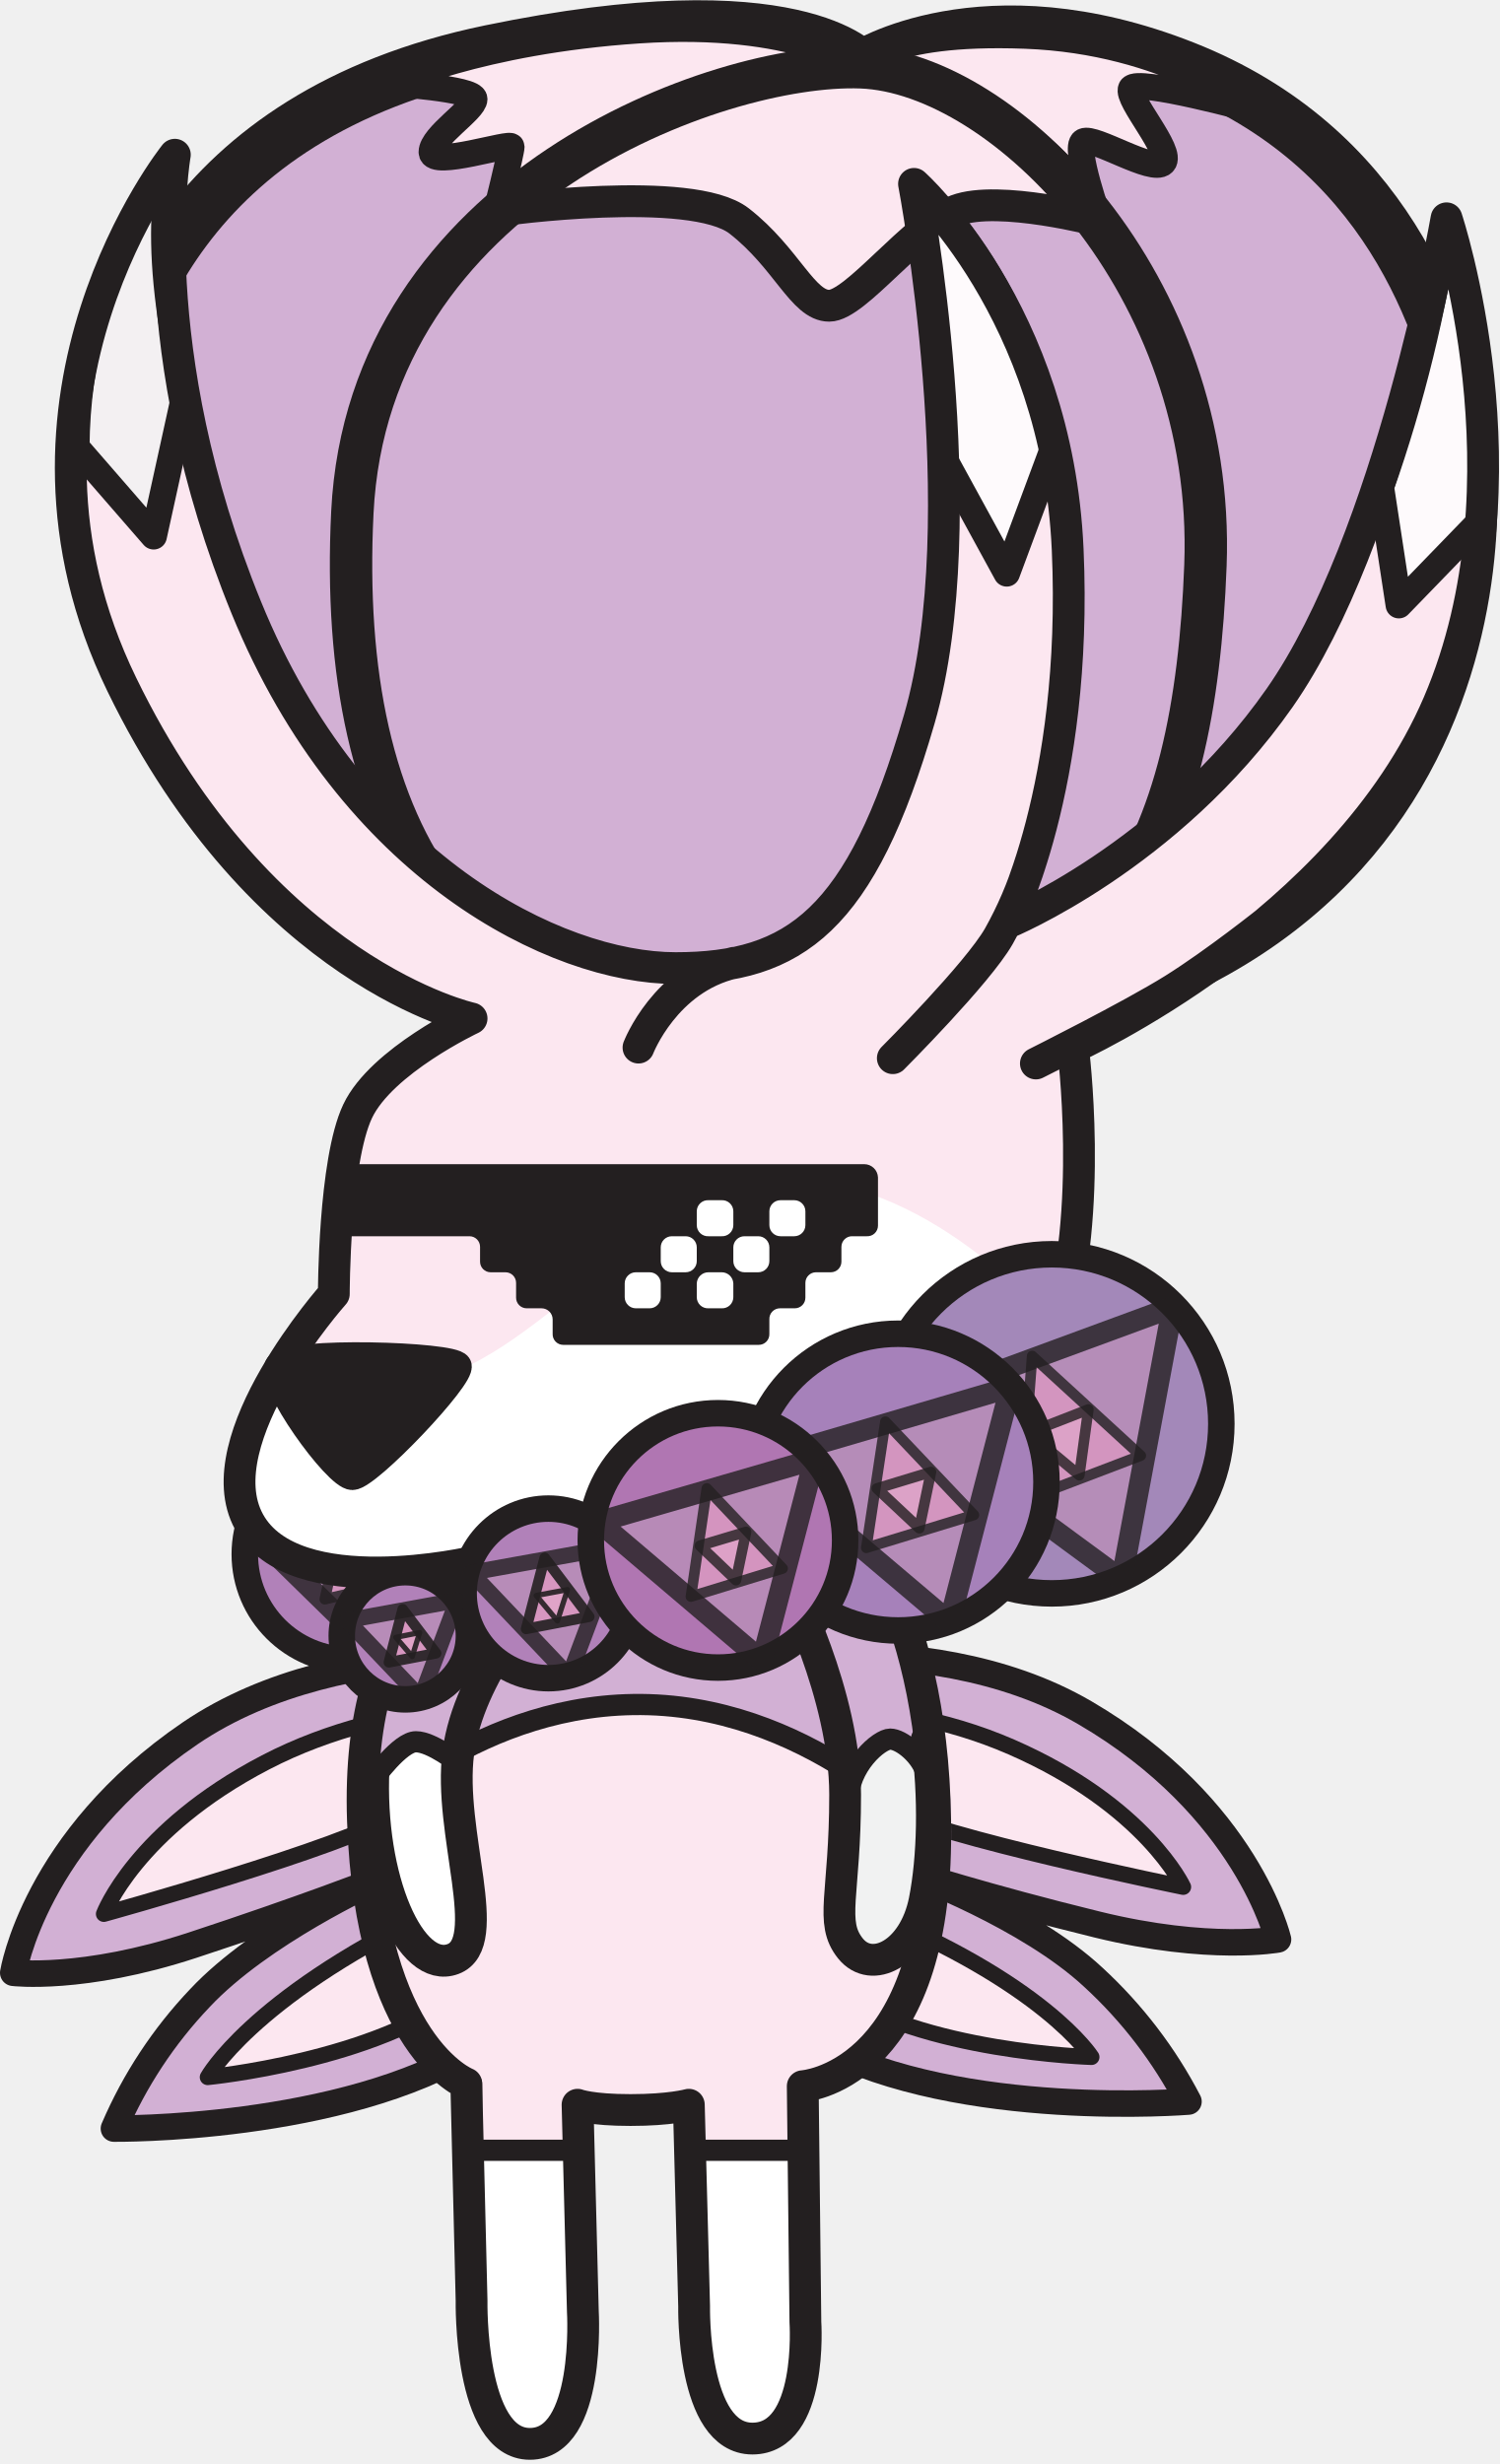
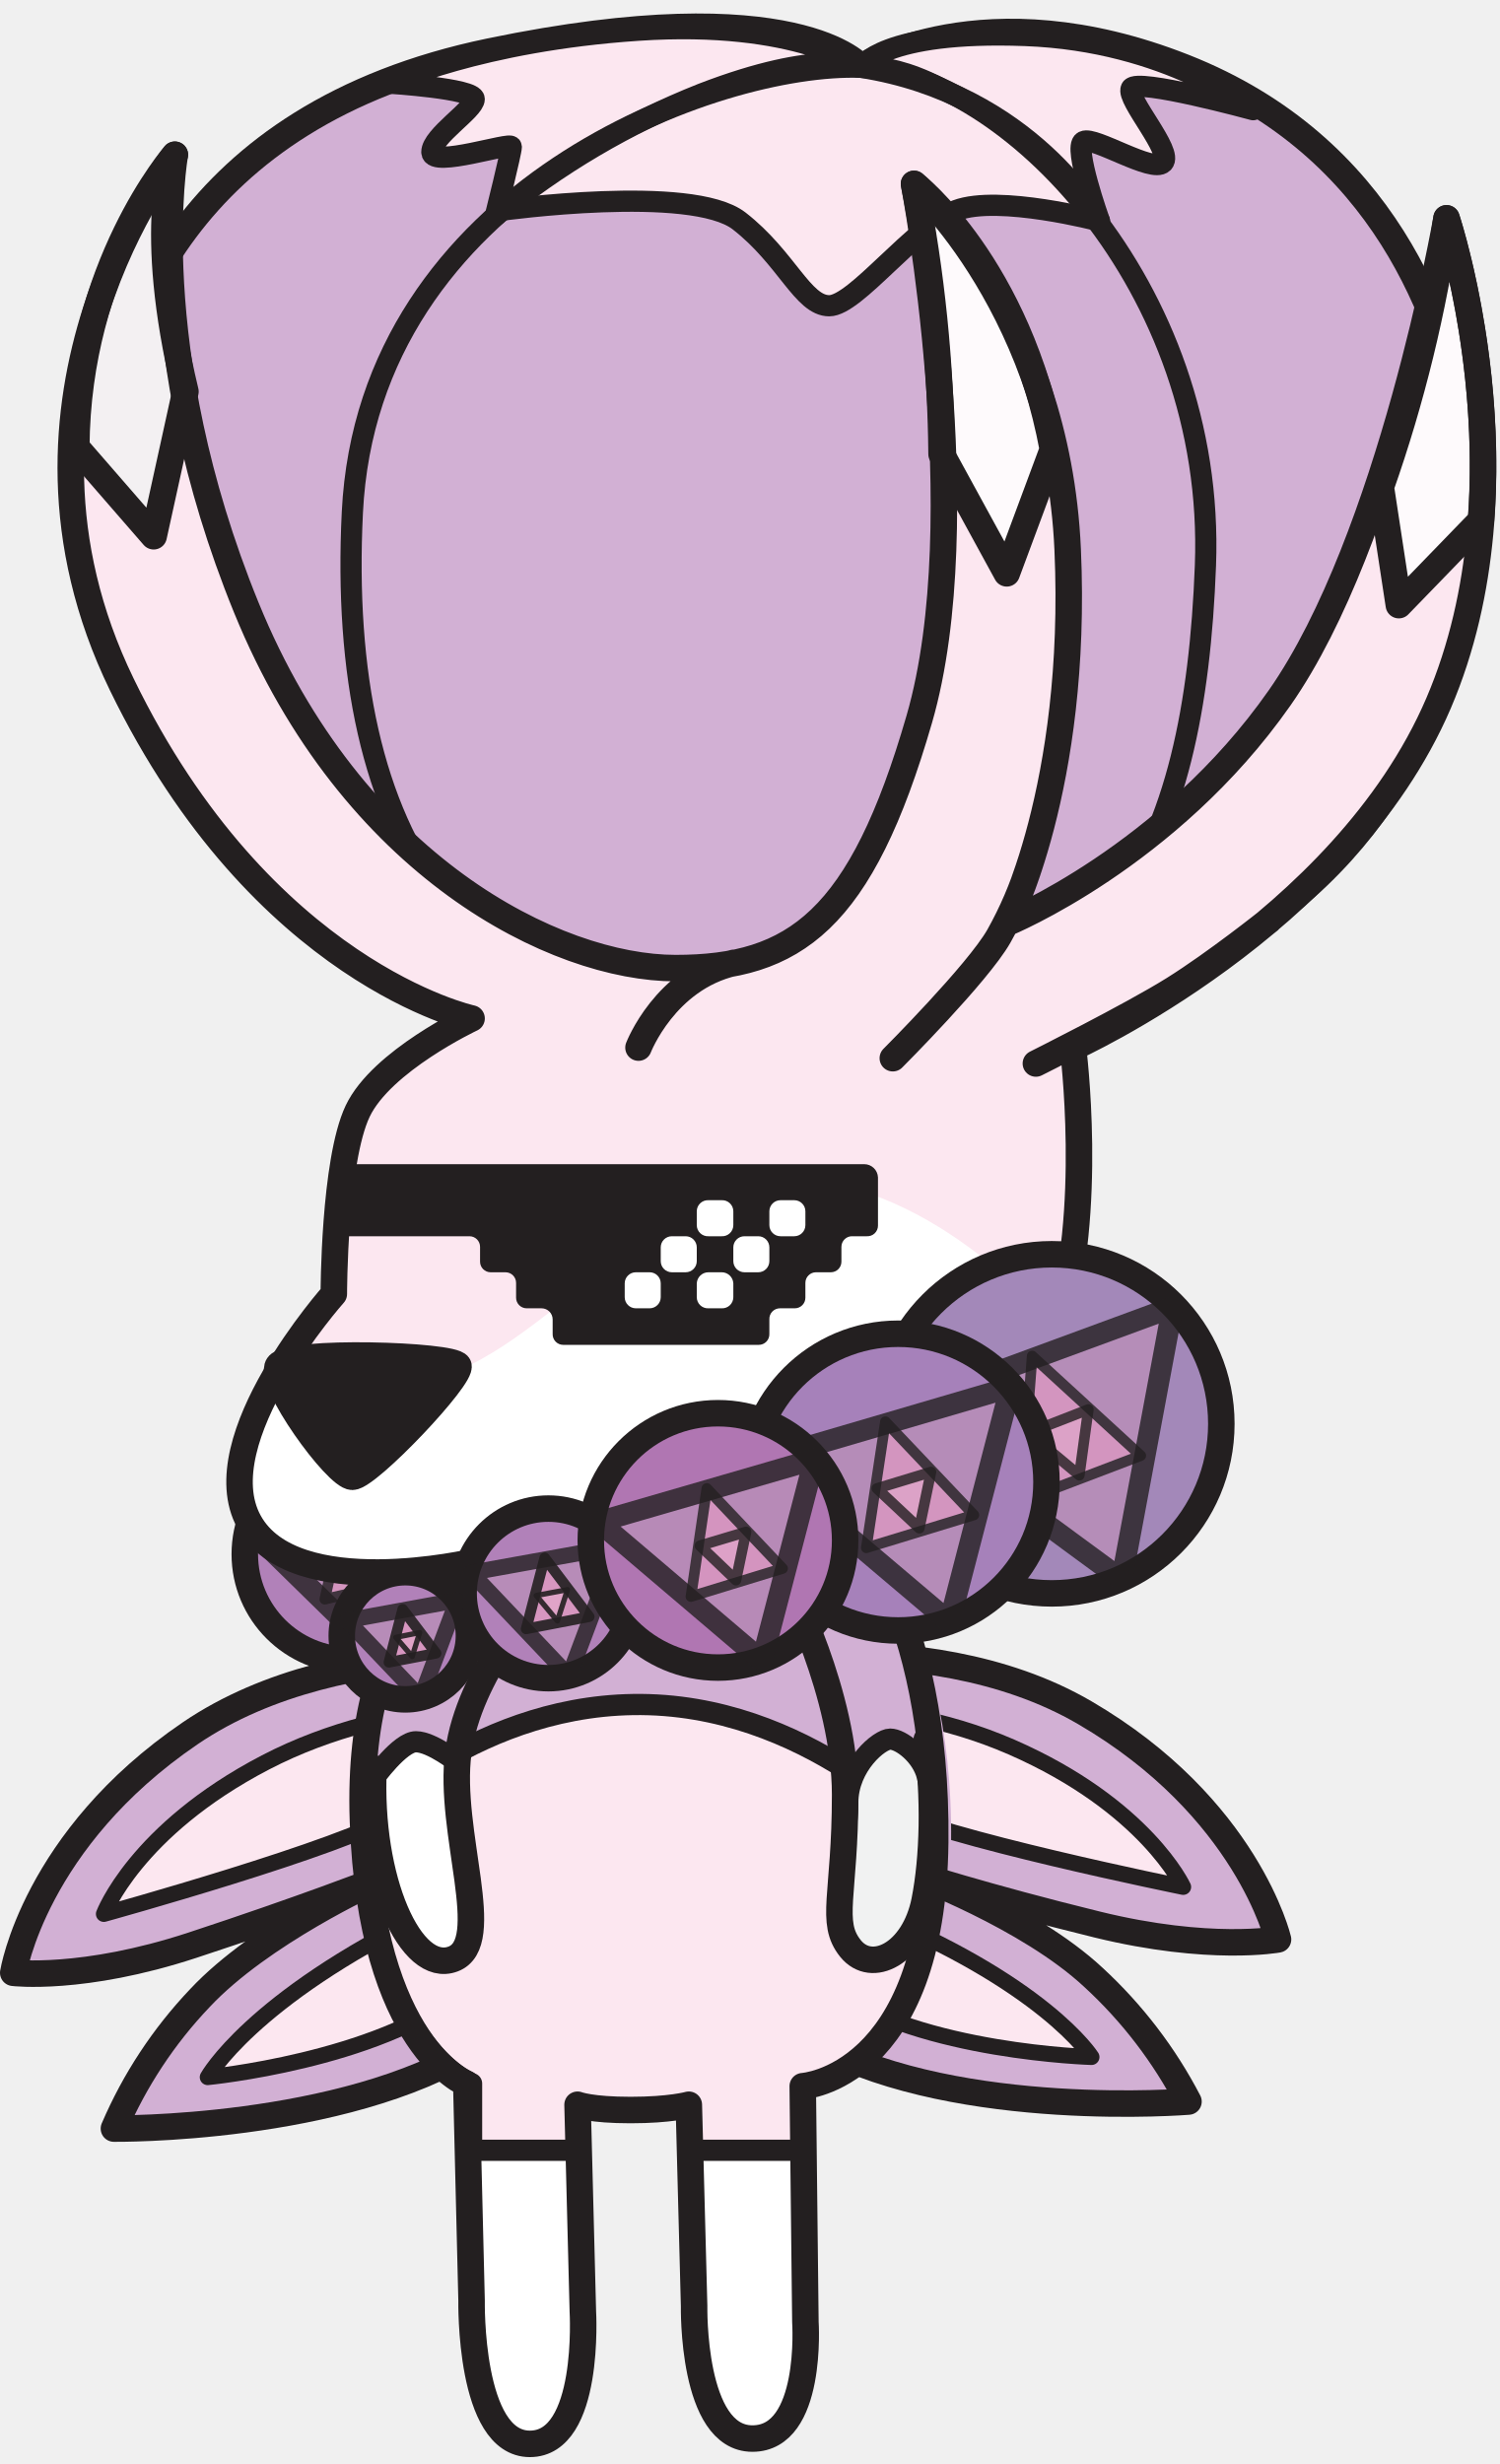
<svg xmlns="http://www.w3.org/2000/svg" viewBox="0 0 283 465">
  <g id="wings">
    <g>
      <path id="wings-left-outer" d="M110,313.5s-44.2-6.4-73.6,13.6S3,372.3,3,372.3s13.1,1.6,33.8-5.2,34.6-12.2,34.6-12.2-21.6,9.8-33.2,22.2A83.3,83.3,0,0,0,22,401.7s43.1.5,68.5-15.4,20.1-26.8,20.1-26.8Z" transform="translate(-0.5)" style="fill: #d2b0d4;stroke: #231f20;stroke-linecap: round;stroke-linejoin: round;stroke-width: 5px" />
      <path id="wings-left-inner" d="M102.3,321.8s-27.1-2-51.7,10.8-30.5,28.6-30.5,28.6,45.6-12.6,55.4-18.9,39.1,2.6,5.7,18.8S39.7,392,39.7,392s31.9-3.1,48-16.1,15.6-17.3,15.6-17.3Z" transform="translate(-0.5)" style="fill: #fce7f0;stroke: #231f20;stroke-linecap: round;stroke-linejoin: round;stroke-width: 3px" />
      <path id="wings-right-outer" d="M130.8,314.8s43.7-9.5,74.4,8.4S241.7,366,241.7,366s-12.9,2.4-34.1-2.8-35.4-9.8-35.4-9.8,22.3,8.2,34.7,19.8a85.3,85.3,0,0,1,17.9,23.4s-42.9,3.5-69.5-10.6-21.8-25.2-21.8-25.2Z" transform="translate(-0.5)" style="fill: #d2b0d4;stroke: #231f20;stroke-linecap: round;stroke-linejoin: round;stroke-width: 5px" />
      <path id="wings-right-inner" d="M139.1,322.5s26.9-3.9,52.3,7.2,32.4,26.4,32.4,26.4-46.3-9.4-56.5-15-38.9,5.3-4.3,19.1,43.5,28,43.5,28-32.1-.9-49-12.8-16.8-16.1-16.8-16.1Z" transform="translate(-0.5)" style="fill: #fce7f0;stroke: #231f20;stroke-linecap: round;stroke-linejoin: round;stroke-width: 3px" />
    </g>
  </g>
  <g id="lace-rear">
    <g id="orb">
      <g>
        <circle id="orb-bg" cx="66.2" cy="293.3" r="20" style="fill: #b181b9;stroke: #231f20;stroke-linecap: round;stroke-linejoin: round;stroke-width: 5px" />
        <polygon id="orb-triangle-outer" points="47.7 289.1 82.2 281.6 71.7 312.6 47.7 289.1" style="fill: #b98fb8;stroke: #231f20;stroke-linecap: round;stroke-linejoin: round;stroke-width: 4px;opacity: 0.8" />
        <g id="orb-triangle-mid" style="opacity: 0.8">
          <polygon points="65 285 76 298.4 61.3 301.8 65 285" style="fill: #e39ac3;opacity: 0.8" />
          <polygon points="65 285 76 298.4 61.3 301.8 65 285" style="fill: none;stroke: #231f20;stroke-linecap: round;stroke-linejoin: round;stroke-width: 2px" />
        </g>
        <g id="orb-triangle-inner" style="opacity: 0.8">
          <polygon points="68.5 299.7 63.3 294 70.7 292.2 68.5 299.7" style="fill: #ecb7d4;opacity: 0.48" />
          <polygon points="68.5 299.7 63.3 294 70.7 292.2 68.5 299.7" style="fill: none;stroke: #231f20;stroke-linecap: round;stroke-linejoin: round;stroke-width: 2px" />
        </g>
      </g>
    </g>
  </g>
  <g id="onion">
    <g>
-       <path id="onion-outer-outline" d="M20,83.7c2-21,15-62,73-74s70,3,70,3,23-15,61,0,49,48,53,68,4,116-125,116S18,104.7,20,83.7Z" transform="translate(-0.5)" style="fill: #d2b0d4;stroke: #231f20;stroke-linecap: round;stroke-linejoin: round;stroke-width: 10px" />
-       <path id="onion-right-accent" d="M237,20.7s-16-13-43-14-31,6-31,6,9.9-1.6,25,10.7,20,18.3,20,18.3-5-14-3-15,13,6,15,4-7-12-6-14S237,20.7,237,20.7Z" transform="translate(-0.5)" style="fill: #fce7f0;stroke: #231f20;stroke-linecap: round;stroke-linejoin: round;stroke-width: 5px" />
-       <path id="onion-center-accent" d="M95,39.7s36-5,45,2,12,16,17,16,16-15,24-18,27,2,27,2-13-24-45-29S95,39.7,95,39.7Z" transform="translate(-0.5)" style="fill: #fce7f0;stroke: #231f20;stroke-linecap: round;stroke-linejoin: round;stroke-width: 6px" />
-       <path id="onion-left-accent" d="M74,15.7s16,1,16,3-8,7-8,10,15-2,15-1-3,13-3,13a145.7,145.7,0,0,1,39-23c22.3-8.6,30-5,30-5s-12-9-42-7S74,15.7,74,15.7Z" transform="translate(-0.5)" style="fill: #fce7f0;stroke: #231f20;stroke-linecap: round;stroke-linejoin: round;stroke-width: 5px" />
-       <path id="onion-inner-outline" d="M163,12.7c-27-1-93,23-96,84s21,100,82,100,77-37,79-90S190,13.7,163,12.7Z" transform="translate(-0.5)" style="fill: none;stroke: #231f20;stroke-linecap: round;stroke-linejoin: round;stroke-width: 8px" />
+       <path id="onion-outer-outline" d="M20,83.7c2-21,15-62,73-74s70,3,70,3,23-15,61,0,49,48,53,68,4,116-125,116S18,104.7,20,83.7Z" transform="translate(-0.5)" style="fill: #d2b0d4;stroke: #231f20;stroke-linecap: round;stroke-linejoin: round;stroke-width: 5px" />
+       <path id="onion-right-accent" d="M237,20.7s-16-13-43-14-31,6-31,6,9.9-1.6,25,10.7,20,18.3,20,18.3-5-14-3-15,13,6,15,4-7-12-6-14S237,20.7,237,20.7Z" transform="translate(-0.5)" style="fill: #fce7f0;stroke: #231f20;stroke-linecap: round;stroke-linejoin: round;stroke-width: 4px" />
+       <path id="onion-center-accent" d="M95,39.7s36-5,45,2,12,16,17,16,16-15,24-18,27,2,27,2-13-24-45-29S95,39.7,95,39.7Z" transform="translate(-0.5)" style="fill: #fce7f0;stroke: #231f20;stroke-linecap: round;stroke-linejoin: round;stroke-width: 4px" />
+       <path id="onion-left-accent" d="M74,15.7s16,1,16,3-8,7-8,10,15-2,15-1-3,13-3,13a145.7,145.7,0,0,1,39-23c22.3-8.6,30-5,30-5s-12-9-42-7S74,15.7,74,15.7Z" transform="translate(-0.5)" style="fill: #fce7f0;stroke: #231f20;stroke-linecap: round;stroke-linejoin: round;stroke-width: 4px" />
+       <path id="onion-inner-outline" d="M163,12.7c-27-1-93,23-96,84s21,100,82,100,77-37,79-90S190,13.7,163,12.7Z" transform="translate(-0.5)" style="fill: none;stroke: #231f20;stroke-linecap: round;stroke-linejoin: round;stroke-width: 4px" />
    </g>
  </g>
  <g id="body">
    <path id="outer-bg" d="M89.5,192.2s-39.5-8.5-66-63,10-100,10-100S27,65.7,47,114.7s58.5,68,81,68,35-9,46-47-1-101-1-101,27,24,29,69-11.5,70.5-11.5,70.5S221,161.7,242,131.7s31.5-90.5,31.5-90.5S290,90.7,272,132.7s-69,65-69,65,4,31-3,53-40,35-40,35,17.5,17.5,17,62-25,46-25,46l.5,44.5s1.5,22-10,22-11-25-11-25l-1-38s-3.5,1-11,1-10-1-10-1l1,39s1.5,25-10,25-11-27-11-27l-1-41s-18-7-19.5-49.5,21-49,21-49-34,8-42.5-7.5,16-44,16-44,0-24,4.5-33.5S89.5,192.2,89.5,192.2ZM196,200.7s18-9,26-14,18-13,18-13m-71,26s16-16,20-23a71.3,71.3,0,0,0,6-14m-39,9s-4,7-17,10-18,16-18,16" transform="translate(-0.5)" style="fill: #fff" />
    <path id="head-accent" d="M200,250.7c7-22,3-53,3-53s51-23,69-65,1.5-91.5,1.5-91.5S261,101.7,240,131.7s-49.5,42.5-49.5,42.5S204,148.7,202,103.7s-29-69-29-69,10,63-1,101-21.5,47-44,47-60-23-79-68S33.5,29.2,33.5,29.2s-36.5,45.5-10,100,66,63,66,63-17,8-21.5,17.5-4.5,33.5-4.5,33.5-9.4,11.6-7.5,15.5,12,3,23,2c22-2,44-38,71-38S200,250.7,200,250.7Z" transform="translate(-0.5)" style="fill: #fce7f0" />
    <path id="body-dark-accent" d="M180,347.7c.5-44.5-20-62-20-62s-65,7-69,9-23.5,6.5-22,49c0,0,22-17,53-18S180,347.7,180,347.7Z" transform="translate(-0.5)" style="fill: #d2b0d4" />
    <path id="body-light-accent" d="M177,347.7c-.5,44.5-25,46-25,46v12.1H130.8l-.3-8.6s-3.5,1-11,1-10-1-10-1l.3,8.6H89.5V393.2s-19-7-20.5-49.5c0,0,22-23,54-22S177,347.7,177,347.7Z" transform="translate(-0.5)" style="fill: #fce7f0;stroke: #231f20;stroke-linecap: round;stroke-linejoin: round;stroke-width: 4px" />
    <path id="right-arm-accent" d="M168.5,328.2c2,0,6,3,7,7s2.1,15.5.5,23.5c-2,10-11,14-15,9s-.5-20.5-.5-27.5S166.5,328.2,168.5,328.2Z" transform="translate(-0.5)" style="fill: #f1f2f2;stroke: #231f20;stroke-linecap: round;stroke-linejoin: round;stroke-width: 4px" />
-     <path id="right-arm" d="M149,298.7s11,21,11,40-3,24,1,29,12,1,14-9c1.6-8.1,1.9-19.5.4-30.4" transform="translate(-0.5)" style="fill: none;stroke: #231f20;stroke-linecap: round;stroke-linejoin: round;stroke-width: 6px" />
+     <path id="right-arm" d="M149,298.7s11,21,11,40-3,24,1,29,12,1,14-9c1.6-8.1,1.9-19.5.4-30.4" transform="translate(-0.5)" style="fill: none;stroke: #231f20;stroke-linecap: round;stroke-linejoin: round;stroke-width: 5px" />
    <path id="left-arm-accent" d="M87,332.7c-2,15,7,34-1,37s-16-13-15-34c0,0,5-7,8-7S87,332.7,87,332.7Z" transform="translate(-0.5)" style="fill: #fff;stroke: #231f20;stroke-linecap: round;stroke-linejoin: round;stroke-width: 4px" />
-     <path id="left-arm" d="M102,301.7s-13,14-15,29,7,36-1,39-16-15-15-36" transform="translate(-0.5)" style="fill: none;stroke: #231f20;stroke-linecap: round;stroke-linejoin: round;stroke-width: 6px" />
+     <path id="left-arm" d="M102,301.7s-13,14-15,29,7,36-1,39-16-15-15-36" transform="translate(-0.5)" style="fill: none;stroke: #231f20;stroke-linecap: round;stroke-linejoin: round;stroke-width: 5px" />
    <path id="tendril-right-accent" d="M280,98.2c2.3-30.6-6.5-57-6.5-57a265.4,265.4,0,0,1-12.4,50.7l3.4,22.3Z" transform="translate(-0.5)" style="fill: #fff;fill-opacity: 0.8;stroke: #231f20;stroke-linecap: round;stroke-linejoin: round;stroke-width: 5px" />
    <path id="tendril-middle-accent" d="M199.2,84.8C192.7,50,173,34.7,173,34.7a277.2,277.2,0,0,1,5.2,51l12.3,22.5Z" transform="translate(-0.5)" style="fill: #fff;fill-opacity: 0.8;stroke: #231f20;stroke-linecap: round;stroke-linejoin: round;stroke-width: 5px" />
    <path id="tendril-left-accent" d="M35.5,73.9c-7.6-31.6-2-44.7-2-44.7S15.1,50.3,14.9,84.4l14.6,16.8Z" transform="translate(-0.5)" style="fill: #f1f2f2;fill-opacity: 0.8;stroke: #231f20;stroke-linecap: round;stroke-linejoin: round;stroke-width: 5px" />
-     <path id="eye-right-smile" d="M110,243.3s8.1-12.6,20-15.6a19.6,19.6,0,0,1,19,5" transform="translate(-0.5)" style="fill: none;stroke: #231f20;stroke-linecap: round;stroke-linejoin: round;stroke-width: 6px" />
+     <path id="eye-right-smile" d="M110,243.3s8.1-12.6,20-15.6a19.6,19.6,0,0,1,19,5" transform="translate(-0.5)" style="fill: none;stroke: #231f20;stroke-linecap: round;stroke-linejoin: round;stroke-width: 5px" />
    <g id="sunglasses">
      <path id="sunglasses-obj" d="M64.3,219.7h99.3a2.6,2.6,0,0,1,2.6,2.5v9.1a2,2,0,0,1-2.1,2h-2.7a2,2,0,0,0-2.1,2v2.8a2,2,0,0,1-2,2h-2.8a2,2,0,0,0-2,2v2.8a2,2,0,0,1-2,2h-2.8a2,2,0,0,0-2,2.1v2.7a2,2,0,0,1-2,2.1H106.8a2,2,0,0,1-2-2.1V249a2.1,2.1,0,0,0-2.1-2.1H99.9a2,2,0,0,1-2-2v-2.8a2,2,0,0,0-2-2H93.1a2,2,0,0,1-2-2v-2.8a2,2,0,0,0-2-2H64.3" transform="translate(-0.5)" style="fill: #231f20" />
      <path id="sunglasses-sheen" d="M152.5,228.6v2.6a2.1,2.1,0,0,1-2.1,2.1h-2.6a2.1,2.1,0,0,1-2.1-2.1v-2.6a2.1,2.1,0,0,1,2.1-2.1h2.6A2.1,2.1,0,0,1,152.5,228.6Zm-6.8,6.8V238a2.1,2.1,0,0,1-2.1,2.1H141a2.1,2.1,0,0,1-2.1-2.1v-2.6a2.1,2.1,0,0,1,2.1-2.1h2.6A2.1,2.1,0,0,1,145.7,235.4Zm-9-2.1h-2.5a2.1,2.1,0,0,1-2.2-2.1v-2.6a2.1,2.1,0,0,1,2.2-2.1h2.5a2.1,2.1,0,0,1,2.2,2.1v2.6A2.1,2.1,0,0,1,136.7,233.3Zm-4.7,2.1V238a2.1,2.1,0,0,1-2.1,2.1h-2.6a2.1,2.1,0,0,1-2.1-2.1v-2.6a2.1,2.1,0,0,1,2.1-2.1h2.6A2.1,2.1,0,0,1,132,235.4Zm-6.8,6.8v2.6a2.1,2.1,0,0,1-2.1,2.1h-2.6a2.1,2.1,0,0,1-2.1-2.1v-2.6a2.1,2.1,0,0,1,2.1-2.1h2.6A2.1,2.1,0,0,1,125.2,242.2Zm9-2.1h2.5a2.2,2.2,0,0,1,2.2,2.1v2.6a2.1,2.1,0,0,1-2.2,2.1h-2.5a2.1,2.1,0,0,1-2.2-2.1v-2.6A2.2,2.2,0,0,1,134.2,240.1Z" transform="translate(-0.5)" style="fill: #fff" />
    </g>
-     <path id="body-outer-outline" d="M89.5,192.2s-39.5-8.5-66-63,10-100,10-100S27,65.7,47,114.7s58.5,68,81,68,35-9,46-47-1-101-1-101,27,24,29,69-11.5,70.5-11.5,70.5S221,161.7,242,131.7s31.5-90.5,31.5-90.5S290,90.7,272,132.7s-69,65-69,65,4,31-3,53-40,35-40,35,17.5,17.5,17,62-25,46-25,46l.5,44.5s1.5,22-10,22-11-25-11-25l-1-38s-3.5,1-11,1-10-1-10-1l1,39s1.5,25-10,25-11-27-11-27l-1-41s-18-7-19.5-49.5,21-49,21-49-34,8-42.5-7.5,16-43,16-43,0-25,4.5-34.5S89.5,192.2,89.5,192.2ZM196,200.7s18-9,26-14,18-13,18-13m-71,26s16-16,20-23a71.3,71.3,0,0,0,6-14m-56,19c-13,3-18,16-18,16" transform="translate(-0.5)" style="fill: none;stroke: #231f20;stroke-linecap: round;stroke-linejoin: round;stroke-width: 6px" />
+     <path id="body-outer-outline" d="M89.5,192.2s-39.5-8.5-66-63,10-100,10-100S27,65.7,47,114.7s58.5,68,81,68,35-9,46-47-1-101-1-101,27,24,29,69-11.5,70.5-11.5,70.5S221,161.7,242,131.7s31.5-90.5,31.5-90.5S290,90.7,272,132.7s-69,65-69,65,4,31-3,53-40,35-40,35,17.5,17.5,17,62-25,46-25,46l.5,44.5s1.5,22-10,22-11-25-11-25l-1-38s-3.5,1-11,1-10-1-10-1l1,39s1.5,25-10,25-11-27-11-27l-1-41s-18-7-19.5-49.5,21-49,21-49-34,8-42.5-7.5,16-43,16-43,0-25,4.5-34.5S89.5,192.2,89.5,192.2ZM196,200.7s18-9,26-14,18-13,18-13m-71,26s16-16,20-23a71.3,71.3,0,0,0,6-14m-56,19c-13,3-18,16-18,16" transform="translate(-0.5)" style="fill: none;stroke: #231f20;stroke-linecap: round;stroke-linejoin: round;stroke-width: 5px" />
    <path id="nose" d="M53,257.7c2-3,33-2,34,0s-17,21-20,21S51,260.7,53,257.7Z" transform="translate(-0.5)" style="fill: #231f20;stroke: #231f20;stroke-linecap: round;stroke-linejoin: round;stroke-width: 5px" />
  </g>
  <g id="lace-front">
    <g id="orb-2">
      <circle id="orb-bg-2" cx="198.5" cy="268.7" r="32" style="fill: #a388b9;stroke: #231f20;stroke-linecap: round;stroke-linejoin: round;stroke-width: 5px" />
      <polygon id="orb-triangle-outer-2" points="168.3 266.2 221.3 246.7 211.7 298.1 168.3 266.2" style="fill: #b98fb8;stroke: #231f20;stroke-linecap: round;stroke-linejoin: round;stroke-width: 4px;opacity: 0.8" />
      <g id="orb-triangle-mid-2" style="opacity: 0.8">
        <polygon points="194.8 255.9 215.3 274.7 192.7 283.3 194.8 255.9" style="fill: #e39ac3;opacity: 0.8" />
        <polygon points="194.8 255.9 215.3 274.7 192.7 283.3 194.8 255.9" style="fill: none;stroke: #231f20;stroke-linecap: round;stroke-linejoin: round;stroke-width: 2px" />
      </g>
      <g id="orb-triangle-inner-2" style="opacity: 0.8">
        <polygon points="203.7 278.4 194.1 270.4 205.4 266 203.7 278.4" style="fill: #ecb7d4;opacity: 0.48" />
        <polygon points="203.7 278.4 194.1 270.4 205.4 266 203.7 278.4" style="fill: none;stroke: #231f20;stroke-linecap: round;stroke-linejoin: round;stroke-width: 2px" />
      </g>
    </g>
    <g id="orb-3">
      <circle id="orb-bg-3" cx="169.5" cy="279.7" r="28" style="fill: #a681ba;stroke: #231f20;stroke-linecap: round;stroke-linejoin: round;stroke-width: 5px" />
      <polygon id="orb-triangle-outer-3" points="143.3 275.7 190.7 261.8 179.2 306.1 143.3 275.7" style="fill: #b98fb8;stroke: #231f20;stroke-linecap: round;stroke-linejoin: round;stroke-width: 4px;opacity: 0.8" />
      <g id="orb-triangle-mid-3" style="opacity: 0.8">
        <polygon points="167.1 268.3 183.8 285.9 163.5 292.1 167.1 268.3" style="fill: #e39ac3;opacity: 0.8" />
        <polygon points="167.1 268.3 183.8 285.9 163.5 292.1 167.1 268.3" style="fill: none;stroke: #231f20;stroke-linecap: round;stroke-linejoin: round;stroke-width: 2px" />
      </g>
      <g id="orb-triangle-inner-3" style="opacity: 0.8">
        <polygon points="173.5 288.4 165.5 280.9 175.7 277.8 173.5 288.4" style="fill: #ecb7d4;opacity: 0.48" />
        <polygon points="173.5 288.4 165.5 280.9 175.7 277.8 173.5 288.4" style="fill: none;stroke: #231f20;stroke-linecap: round;stroke-linejoin: round;stroke-width: 2px" />
      </g>
    </g>
    <g id="orb-4">
      <circle id="orb-bg-4" cx="103.5" cy="300.7" r="16" style="fill: #b181b9;stroke: #231f20;stroke-linecap: round;stroke-linejoin: round;stroke-width: 5px" />
      <polygon id="orb-triangle-outer-4" points="88.9 296.8 116.6 291.8 107.4 316.3 88.9 296.8" style="fill: #b98fb8;stroke: #231f20;stroke-linecap: round;stroke-linejoin: round;stroke-width: 3px;opacity: 0.8" />
      <g id="orb-triangle-mid-4" style="opacity: 0.9">
        <polygon points="102.8 294 111.2 305.1 99.3 307.4 102.8 294" style="fill: #e39ac3;opacity: 0.8" />
        <polygon points="102.8 294 111.2 305.1 99.3 307.4 102.8 294" style="fill: none;stroke: #231f20;stroke-linecap: round;stroke-linejoin: round;stroke-width: 2px" />
      </g>
      <g id="orb-triangle-inner-4" style="opacity: 0.9">
        <polygon points="105.2 305.9 101.2 301.1 107.1 300 105.2 305.9" style="fill: #ecb7d4;opacity: 0.48" />
        <polygon points="105.2 305.9 101.2 301.1 107.1 300 105.2 305.9" style="fill: none;stroke: #231f20;stroke-linecap: round;stroke-linejoin: round" />
      </g>
    </g>
    <g id="orb-5">
      <circle id="orb-bg-5" cx="76.5" cy="308.7" r="12" style="fill: #b181b9;stroke: #231f20;stroke-linecap: round;stroke-linejoin: round;stroke-width: 5px" />
      <polygon id="orb-triangle-outer-5" points="65.5 305.8 86.3 302 79.4 320.4 65.5 305.8" style="fill: #b98fb8;stroke: #231f20;stroke-linecap: round;stroke-linejoin: round;stroke-width: 3px;opacity: 0.8" />
      <g id="orb-triangle-mid-5" style="opacity: 0.9">
        <polygon points="76 303.7 82.3 312 73.4 313.7 76 303.7" style="fill: #e39ac3;opacity: 0.8" />
        <polygon points="76 303.7 82.3 312 73.4 313.7 76 303.7" style="fill: none;stroke: #231f20;stroke-linecap: round;stroke-linejoin: round;stroke-width: 2px" />
      </g>
      <g id="orb-triangle-inner-5" style="opacity: 0.9">
        <polygon points="77.8 312.6 74.7 309 79.2 308.1 77.8 312.6" style="fill: #ecb7d4;opacity: 0.48" />
        <polygon points="77.8 312.6 74.7 309 79.2 308.1 77.8 312.6" style="fill: none;stroke: #231f20;stroke-linecap: round;stroke-linejoin: round" />
      </g>
    </g>
    <g id="orb-6">
      <circle id="orb-bg-6" cx="135.5" cy="290.7" r="24" style="fill: #b076b2;stroke: #231f20;stroke-linecap: round;stroke-linejoin: round;stroke-width: 5px" />
      <polygon id="orb-triangle-outer-6" points="113 287.2 153.7 275.4 143.8 313.4 113 287.2" style="fill: #b98fb8;stroke: #231f20;stroke-linecap: round;stroke-linejoin: round;stroke-width: 4px;opacity: 0.8" />
      <g id="orb-triangle-mid-6" style="opacity: 0.8">
        <polygon points="133.4 280.9 147.7 296 130.4 301.3 133.4 280.9" style="fill: #e39ac3;opacity: 0.8" />
        <polygon points="133.4 280.9 147.7 296 130.4 301.3 133.4 280.9" style="fill: none;stroke: #231f20;stroke-linecap: round;stroke-linejoin: round;stroke-width: 2px" />
      </g>
      <g id="orb-triangle-inner-6" style="opacity: 0.8">
        <polygon points="138.9 298.2 132.1 291.7 140.8 289.1 138.9 298.2" style="fill: #ecb7d4;opacity: 0.48" />
        <polygon points="138.9 298.2 132.1 291.7 140.8 289.1 138.9 298.2" style="fill: none;stroke: #231f20;stroke-linecap: round;stroke-linejoin: round;stroke-width: 2px" />
      </g>
    </g>
  </g>
</svg>
